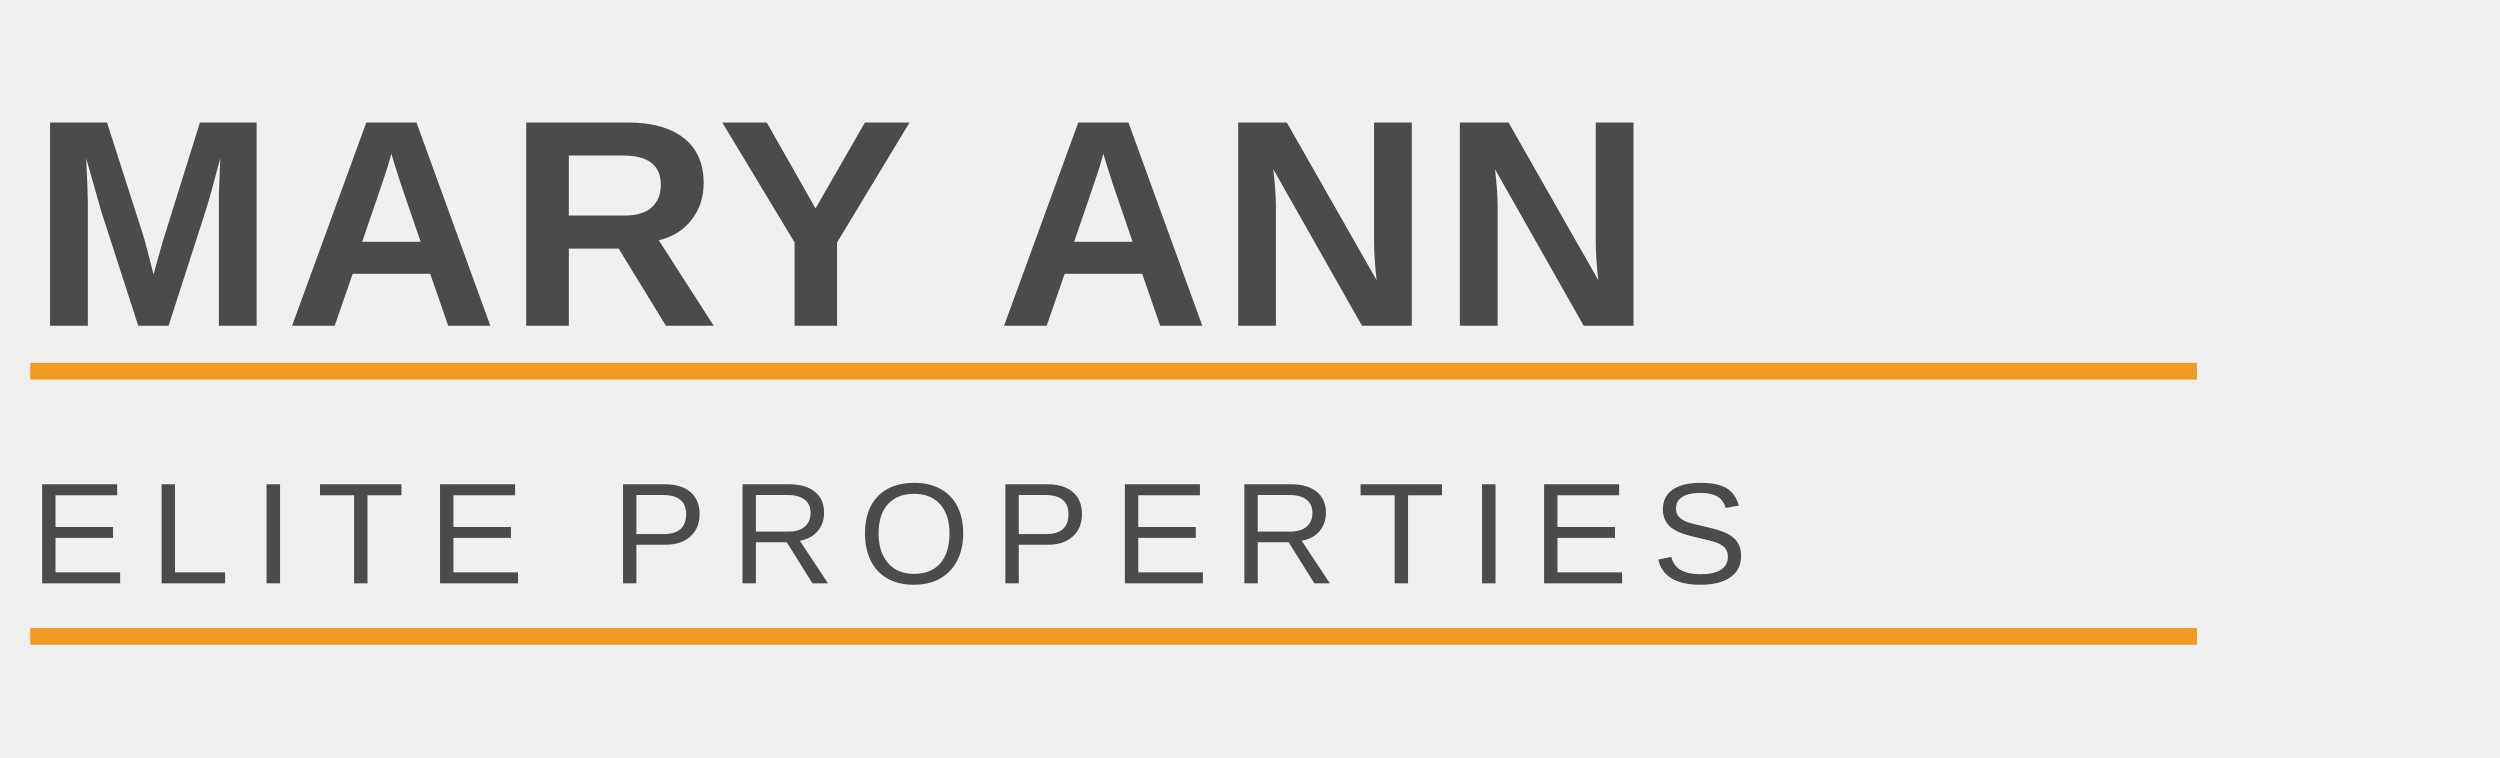
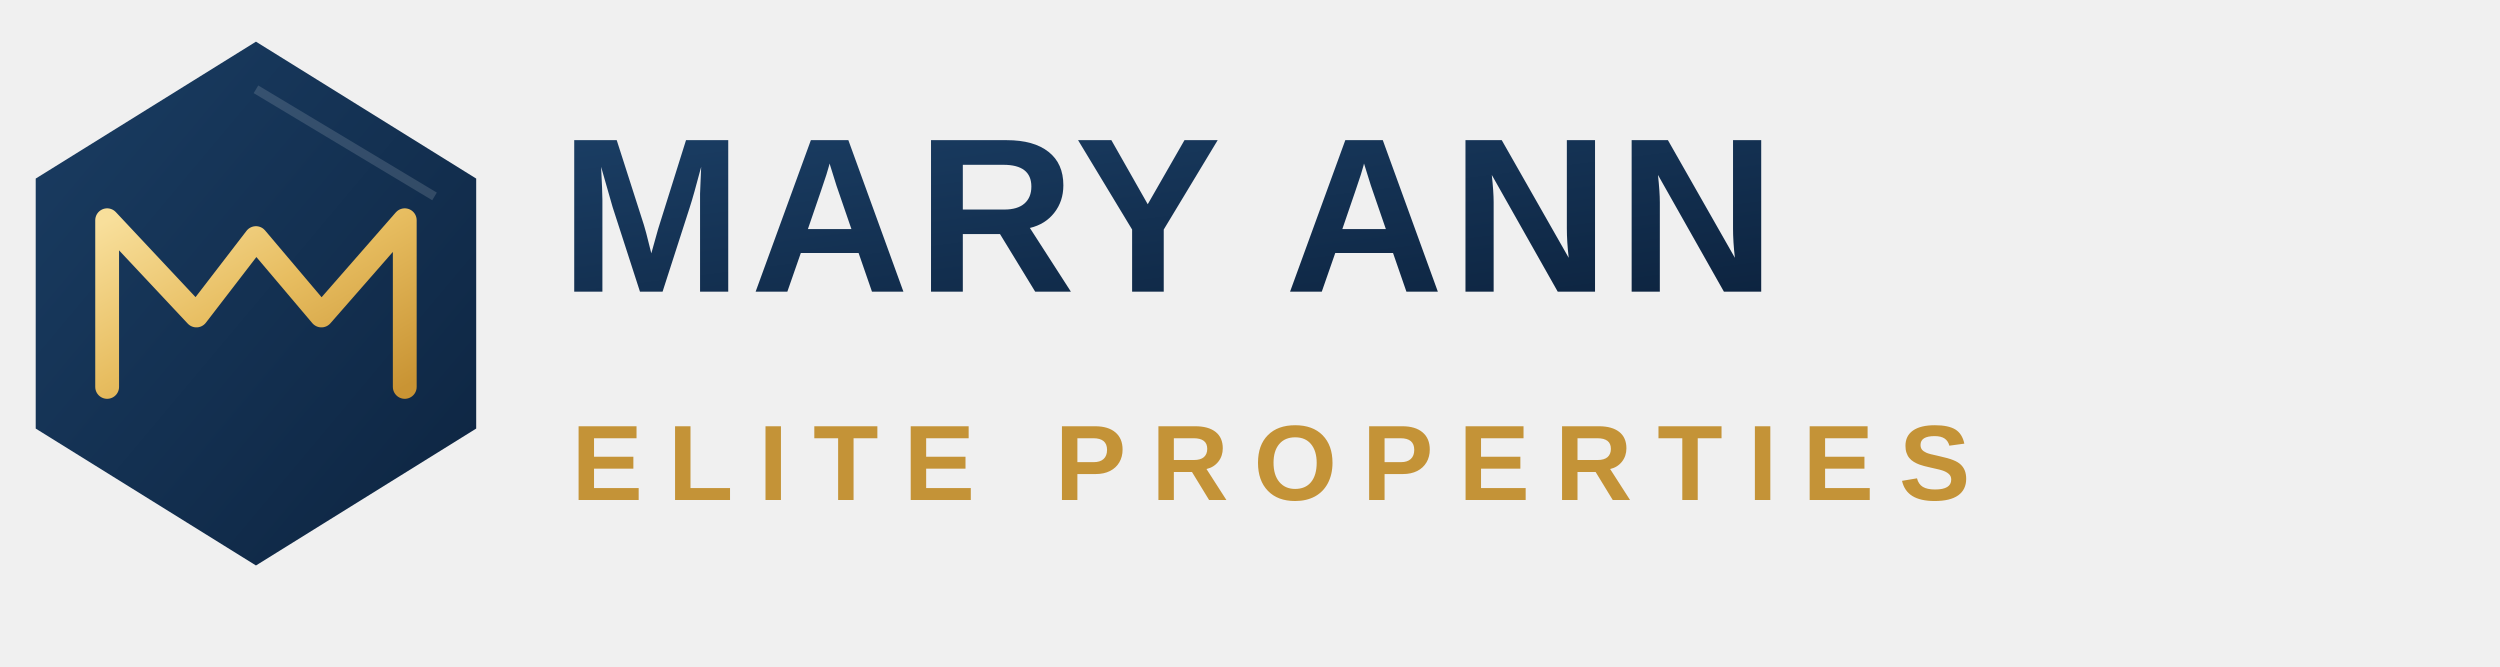
- <svg xmlns="http://www.w3.org/2000/svg" viewBox="0 0 330 100" role="img" aria-labelledby="title">
-   <g fill="#4b4b4b" font-family="Arial, Helvetica, sans-serif">
-     <text x="4" y="43" font-size="39" font-weight="700" letter-spacing="1.1" textLength="286" lengthAdjust="spacingAndGlyphs">MARY ANN</text>
-     <text x="4" y="77" font-size="19" font-weight="500" letter-spacing="3.1" textLength="286" lengthAdjust="spacingAndGlyphs">ELITE PROPERTIES</text>
+ <svg xmlns="http://www.w3.org/2000/svg" viewBox="0 0 420 112" role="img" aria-labelledby="logoTitle logoDesc">
+   <defs>
+     <linearGradient id="gold" x1="0" y1="0" x2="1" y2="1">
+       <stop offset="0" stop-color="#f8df9b" />
+       <stop offset=".48" stop-color="#e7bd60" />
+       <stop offset="1" stop-color="#c99434" />
+     </linearGradient>
+     <linearGradient id="navy" x1="0" y1="0" x2="1" y2="1">
+       <stop offset="0" stop-color="#1a3d63" />
+       <stop offset="1" stop-color="#0d2440" />
+     </linearGradient>
+   </defs>
+   <g transform="translate(4 7)">
+     <path d="M39 0 76 23V65L39 88 2 65V23Z" fill="url(#navy)" />
+     <path d="M14 58V30L29 46 39 33 50 46 64 30V58" fill="none" stroke="url(#gold)" stroke-width="4" stroke-linecap="round" stroke-linejoin="round" />
+     <path d="M10 68H68" stroke="url(#gold)" stroke-width="2.5" stroke-linecap="round" />
+     <path d="M39 8 69 26" stroke="#fff" stroke-opacity=".14" stroke-width="1.5" />
  </g>
-   <path d="M4 49H290 M4 84H290" fill="none" stroke="#f39a24" stroke-width="2.2" />
+   <g font-family="Arial, Helvetica, sans-serif">
+     <text x="94" y="49" font-size="37" font-weight="700" letter-spacing="1.2" fill="url(#navy)">MARY ANN</text>
+     <path d="M95 61H402" stroke="url(#gold)" stroke-width="2.2" stroke-linecap="round" />
+     <text x="96" y="84" font-size="18" font-weight="600" letter-spacing="4.2" fill="#c49337">ELITE PROPERTIES</text>
+   </g>
</svg>
